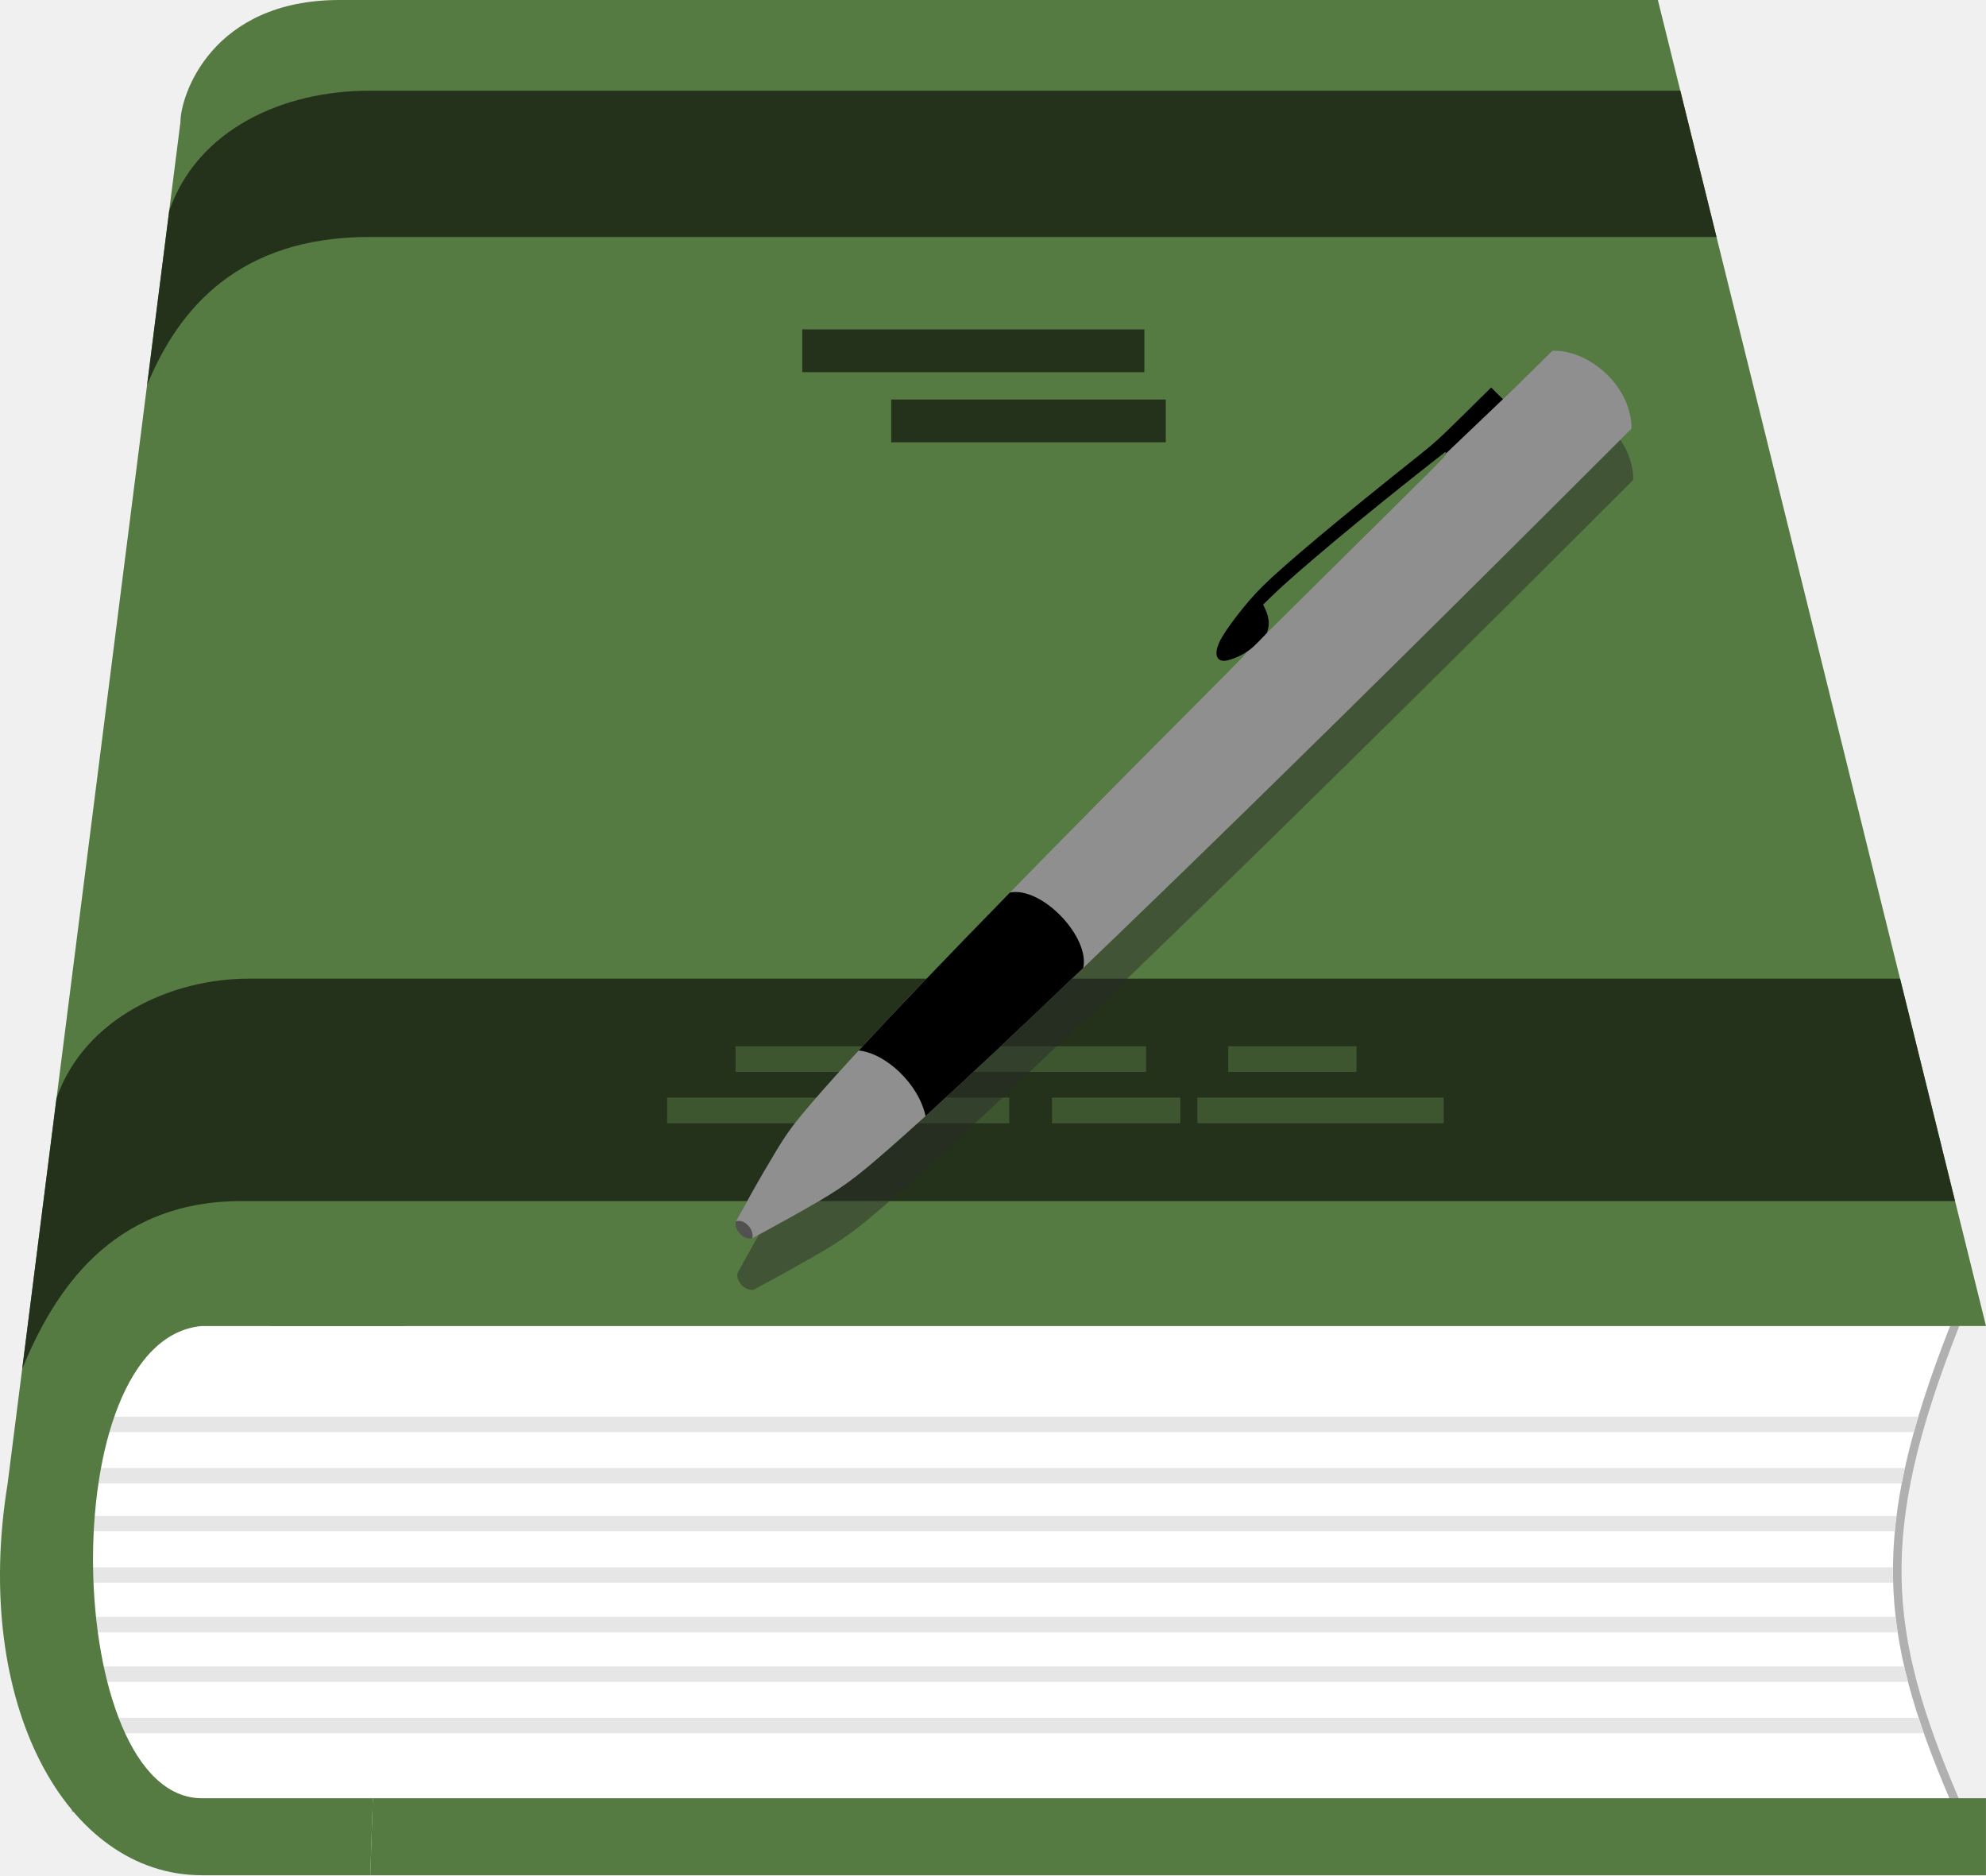
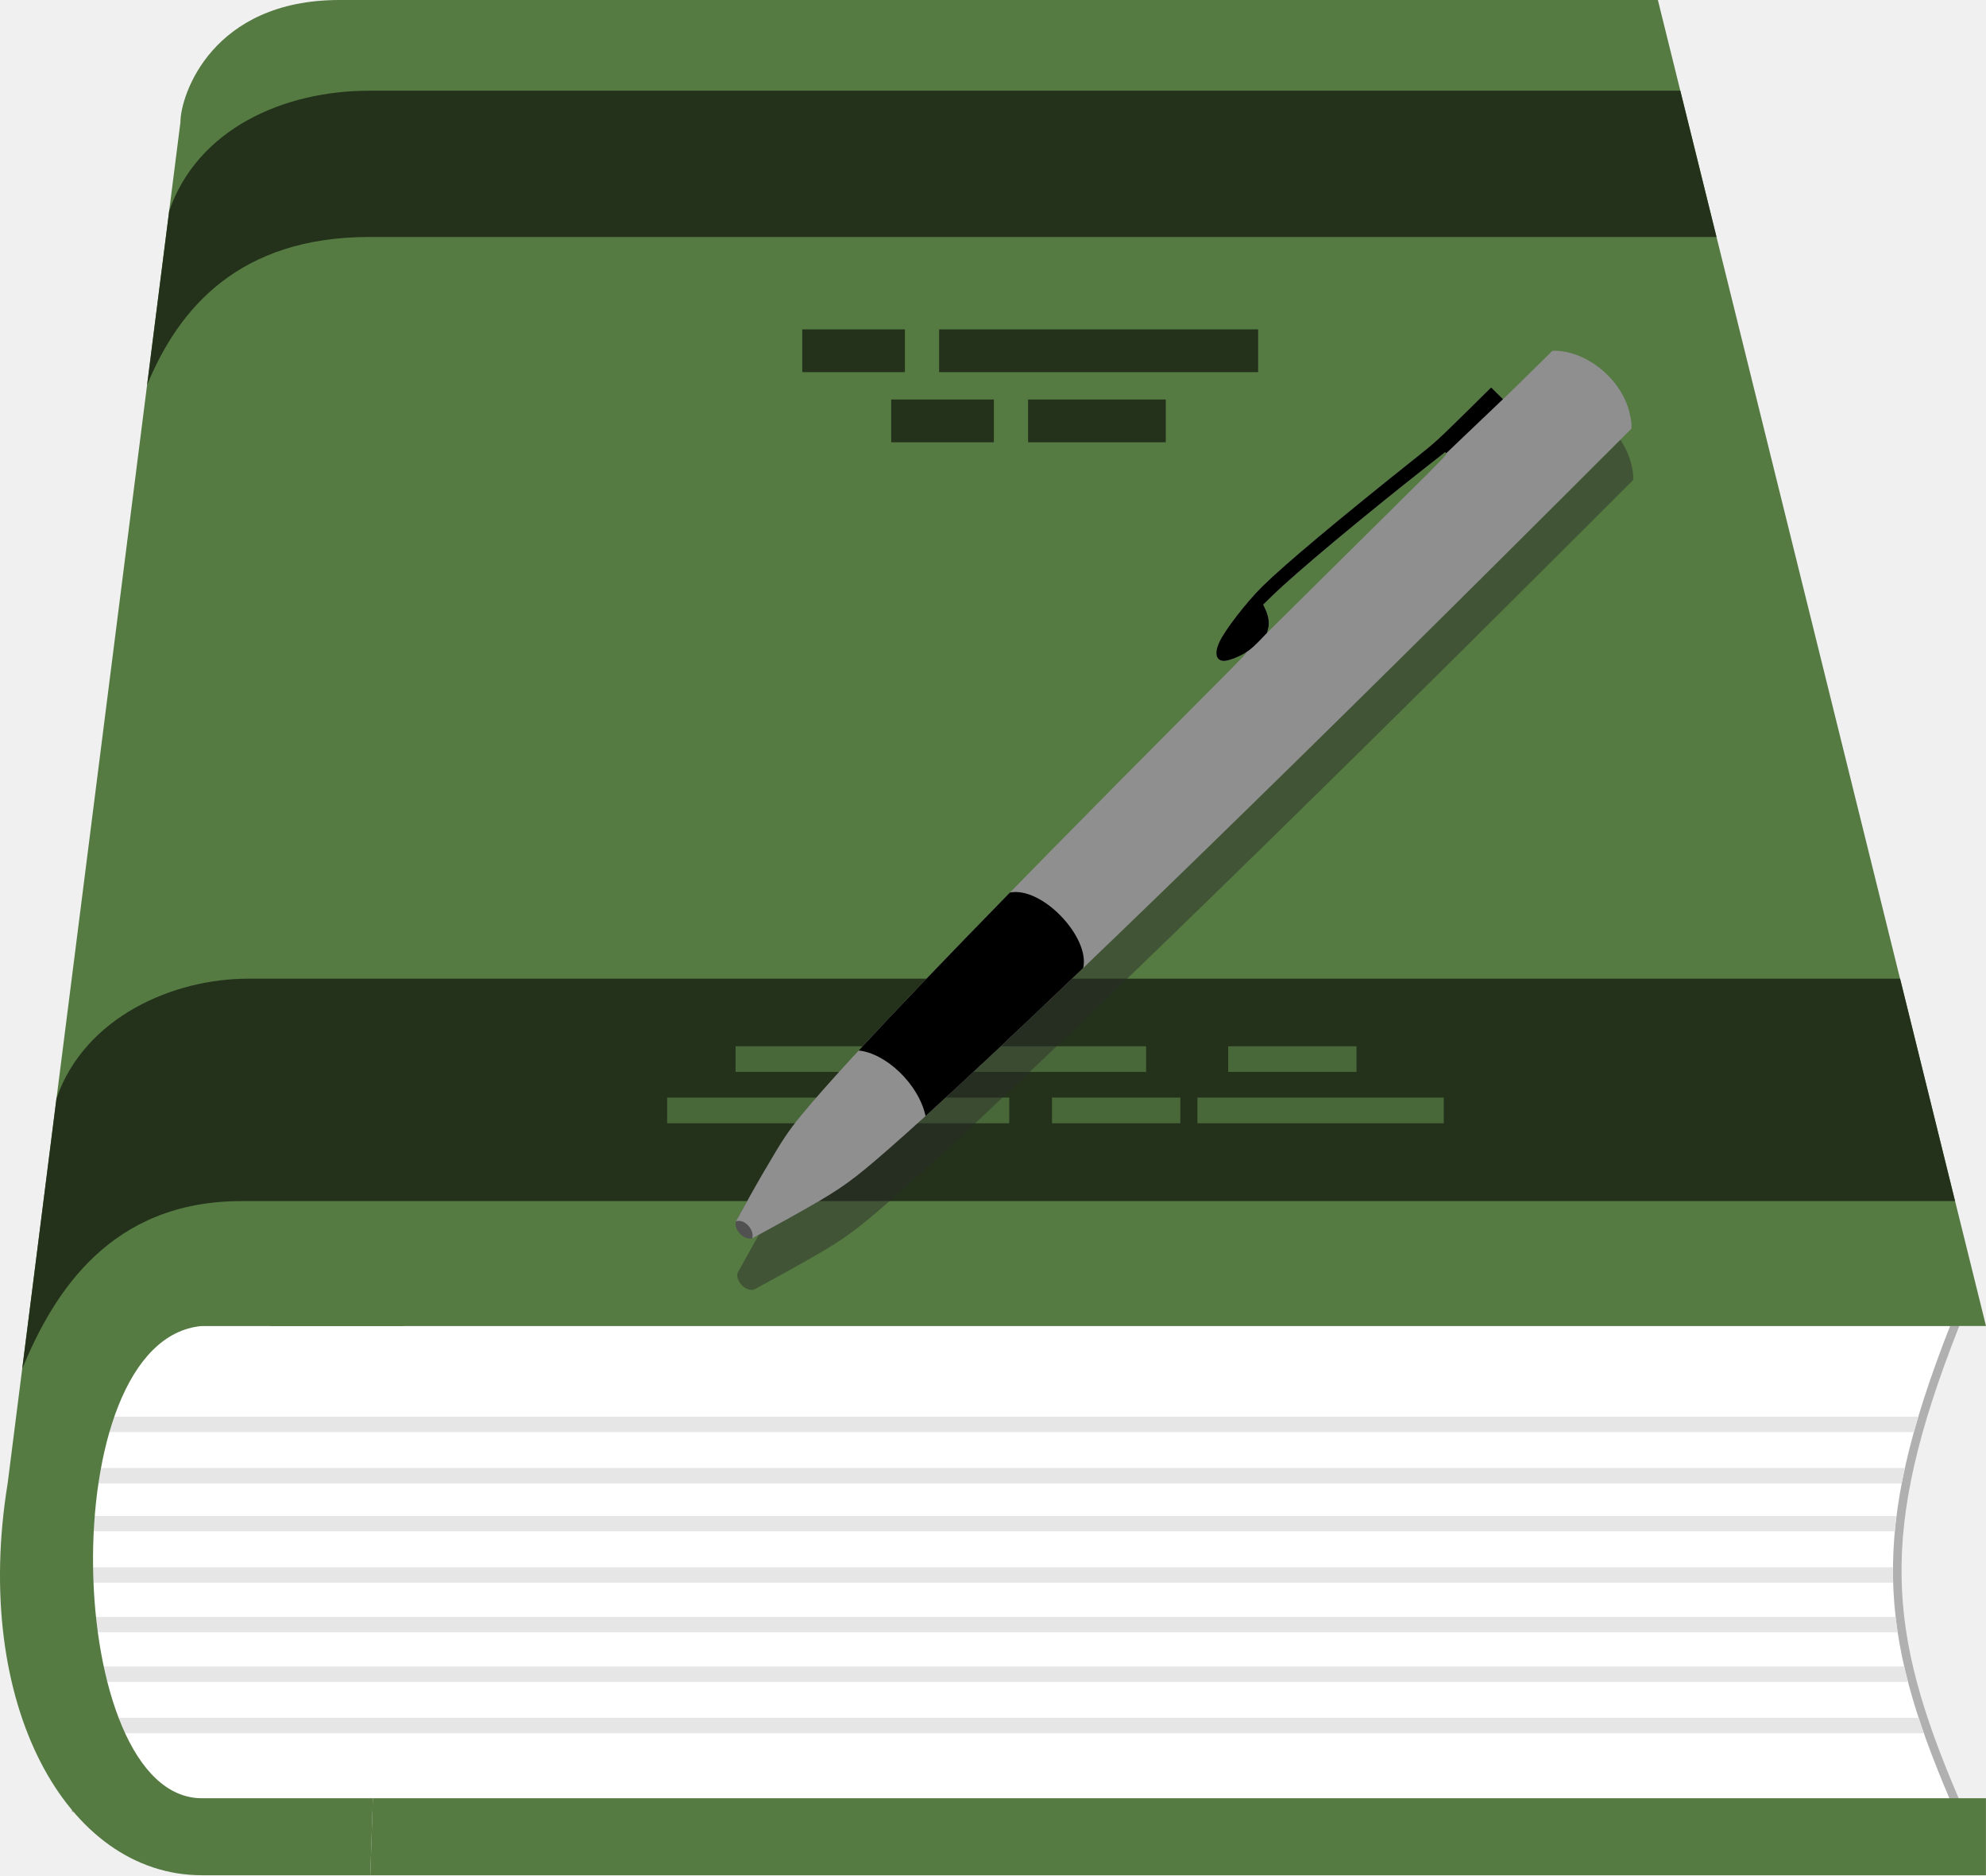
<svg xmlns="http://www.w3.org/2000/svg" width="1161" height="1096" viewBox="0 0 1161 1096" fill="none">
  <path d="M47 772.5H44.5V775V1054V1056.5L47.005 1056.5L1140 1054.5L1143.78 1054.49L1142.3 1051.02C1121.55 1002.42 1109.85 963.581 1109.15 922.015C1108.44 880.438 1118.72 835.895 1142.33 775.916L1143.67 772.5H1140H47Z" fill="white" stroke="#B0B0B0" stroke-width="5" />
  <path fill-rule="evenodd" clip-rule="evenodd" d="M46.971 837V828H1121.39C1120.48 831.038 1119.61 834.037 1118.79 837H46.971ZM46.971 867V858H1113.55C1112.88 861.035 1112.26 864.034 1111.69 867H46.971ZM46.971 895V886H1108.65C1108.27 889.028 1107.94 892.026 1107.67 895H46.971ZM46.971 925V916H1106.59C1106.57 919.016 1106.6 922.014 1106.69 925H46.971ZM46.971 954V945H1108.12C1108.47 948.001 1108.86 951 1109.32 954H46.971ZM46.971 983V974H1113.14C1113.83 976.987 1114.57 979.985 1115.36 983H46.971ZM46.971 1013V1004H1121.58C1122.55 1006.97 1123.57 1009.97 1124.64 1013H46.971Z" fill="#E6E6E6" />
  <path d="M217.971 1051H1160.97V1096H216.471L217.971 1051Z" fill="#557A42" />
  <path d="M208.936 -6.10352e-05H969.178L1161 775H158L208.936 -6.10352e-05Z" fill="#557A42" />
  <path d="M105.471 71.5C105.471 55.5 123.971 -7.6592e-05 198.471 -6.10352e-05H282.971L235.971 775H117.971C29.471 783 36.966 1051 118 1051H218L216.471 1096H117.971C38.971 1096 -16.529 996 4.471 867L105.471 71.5Z" fill="#557A42" />
  <path d="M1110.8 572H145C101.5 572 49.606 594.194 33 642L13 799.99C31.471 754.99 65 702 141 702H1142.9L1110.8 572Z" fill="#24321C" />
  <path d="M982.299 53.01H216C165.5 53.01 115.5 75.5 98.894 123.306L86 225C104.471 180 140 138.5 216 138.5H1003.46L982.299 53.01Z" fill="#24321C" />
-   <path d="M390 649H844" stroke="#3D562F" stroke-width="15" stroke-miterlimit="1.414" stroke-dasharray="200 25 75 10" />
-   <path d="M430 619H793" stroke="#3D562F" stroke-width="15" stroke-dasharray="240 48 720 96" />
-   <path d="M469 205L735.5 205M521 246H681.5" stroke="#24321C" stroke-width="25" stroke-dasharray="200 400 300 250 500 300" />
+   <path d="M390 649H844" stroke="#496839" stroke-width="15" stroke-miterlimit="1.414" stroke-dasharray="200 25 75 10" />
+   <path d="M430 619H793" stroke="#496839" stroke-width="15" stroke-dasharray="240 48 720 96" />
+   <path d="M469 205L735.5 205M521 246H681.5" stroke="#24321C" stroke-width="25" stroke-dasharray="60 20 190 25 100 15" />
  <path fill-rule="evenodd" clip-rule="evenodd" d="M744.737 378.21C758.542 364.74 797.062 332.557 836.841 301.297L837.26 300.968C841.571 297.584 845.241 294.703 845.485 294.499C845.779 294.29 846.198 294.415 846.534 294.835C847.079 295.464 844.52 298.108 822.491 319.927C808.937 333.354 785.229 356.81 769.788 372.084L741.716 399.861L742.346 397.469C743.185 394.28 742.597 390.084 740.793 386.224L739.45 383.371L744.737 378.21Z" fill="#292929" fill-opacity="0.45" />
  <path fill-rule="evenodd" clip-rule="evenodd" d="M480.805 731.388C471.844 736.695 454.503 746.314 440.75 753.735C435.25 755 429.75 748 431.25 743.848C436.808 733.699 443.469 721.819 448.327 713.513C458.398 696.225 461.671 691.316 469.056 682.294C496.246 649.02 571.02 571.184 702.105 439.639C730.345 411.358 731.562 410.015 728.415 411.904C724.554 414.211 719.016 416.267 716.582 416.267C711.966 416.267 710.791 412.03 713.687 405.568C716.708 398.686 729.548 382.028 739.031 372.671C751.913 359.999 784.013 333.103 828.659 297.604C839.485 289.003 841.667 287.03 856.563 272.386L872.717 256.442L876.158 259.882L879.641 263.281L881.193 261.854C882.075 261.057 888.579 254.679 895.67 247.672L908.552 235L911.195 235.042C912.664 235.042 915.349 235.42 917.238 235.839C932.805 239.364 947.198 252.204 952.485 267.351C953.785 271.044 954.75 275.869 954.75 278.555V280.527L912.244 322.948C741.087 493.768 593.721 636.474 529.899 693.246C503.925 716.324 496.666 721.989 480.805 731.388ZM744.737 378.21C758.542 364.74 797.062 332.557 836.841 301.297L837.26 300.968C841.571 297.584 845.241 294.703 845.485 294.499C845.779 294.29 846.198 294.415 846.534 294.835C847.079 295.464 844.52 298.108 822.491 319.927C808.937 333.354 785.229 356.81 769.788 372.084L741.716 399.861L742.346 397.469C743.185 394.28 742.597 390.084 740.793 386.224L739.45 383.371L744.737 378.21Z" fill="#292929" fill-opacity="0.45" />
  <path fill-rule="evenodd" clip-rule="evenodd" d="M479.805 701.388L447.327 683.513C442.468 691.819 435.808 703.699 430.25 713.848C428.75 718 434.25 725 439.75 723.735C453.503 716.314 470.843 706.695 479.805 701.388Z" fill="#515151" />
  <path fill-rule="evenodd" clip-rule="evenodd" d="M951.485 237.351C946.198 222.204 931.805 209.364 916.238 205.839C914.349 205.42 911.664 205.042 910.195 205.042L907.552 205L894.67 217.672C887.579 224.679 881.075 231.057 880.193 231.854L878.641 233.281L875.158 229.882L871.717 226.442L855.563 242.386C840.667 257.03 838.485 259.003 827.659 267.604C783.013 303.103 750.913 329.999 738.031 342.671C728.548 352.028 715.708 368.686 712.687 375.568C709.791 382.03 710.966 386.267 715.582 386.267C718.016 386.267 723.554 384.211 727.415 381.904C730.562 380.015 729.345 381.358 701.105 409.639C570.02 541.184 495.246 619.02 468.056 652.294C460.671 661.316 457.398 666.225 447.327 683.513C442.469 691.819 435.808 703.699 430.25 713.848C435.25 712 441.25 719 439.75 723.735C453.503 716.314 470.844 706.695 479.805 701.388C495.666 691.989 502.925 686.324 528.899 663.246C592.721 606.474 740.087 463.768 911.244 292.948L953.75 250.527V248.555C953.75 245.869 952.785 241.044 951.485 237.351ZM743.737 348.21C757.542 334.741 796.062 302.557 835.841 271.297L836.26 270.968C840.571 267.584 844.241 264.703 844.485 264.499C844.779 264.29 845.198 264.415 845.534 264.835C846.079 265.464 843.52 268.108 821.491 289.927C807.937 303.354 784.229 326.81 768.788 342.084L740.716 369.861L741.346 367.469C742.185 364.28 741.597 360.084 739.793 356.224L738.45 353.371L743.737 348.21Z" fill="#8F8F8F" />
  <path fill-rule="evenodd" clip-rule="evenodd" d="M727.415 381.904C727.445 381.886 727.474 381.868 727.503 381.851C731.651 379.361 734.618 376.251 739.106 371.547C739.621 371.006 740.157 370.445 740.716 369.861L741.346 367.469C742.185 364.28 741.598 360.084 739.793 356.224L738.451 353.371L743.738 348.21C757.543 334.741 796.063 302.557 835.841 271.297L836.26 270.968C840.571 267.584 844.241 264.703 844.485 264.499C844.779 264.29 845.198 264.415 845.534 264.835L878.641 233.281L875.158 229.882L871.718 226.442L855.563 242.386C840.667 257.03 838.485 259.003 827.659 267.604C783.013 303.103 750.913 329.999 738.031 342.671C728.548 352.028 715.708 368.686 712.687 375.568C709.791 382.03 710.966 386.267 715.582 386.267C718.016 386.267 723.555 384.211 727.415 381.904Z" fill="black" />
  <path fill-rule="evenodd" clip-rule="evenodd" d="M501.967 614C523.447 590.766 552.744 560.17 590.398 521.644C609.251 518 637.279 547.796 633.251 565.735C595.746 601.66 564.385 631.129 541.075 652.294C537.034 633.5 517.751 615.5 501.967 614Z" fill="black" />
</svg>
